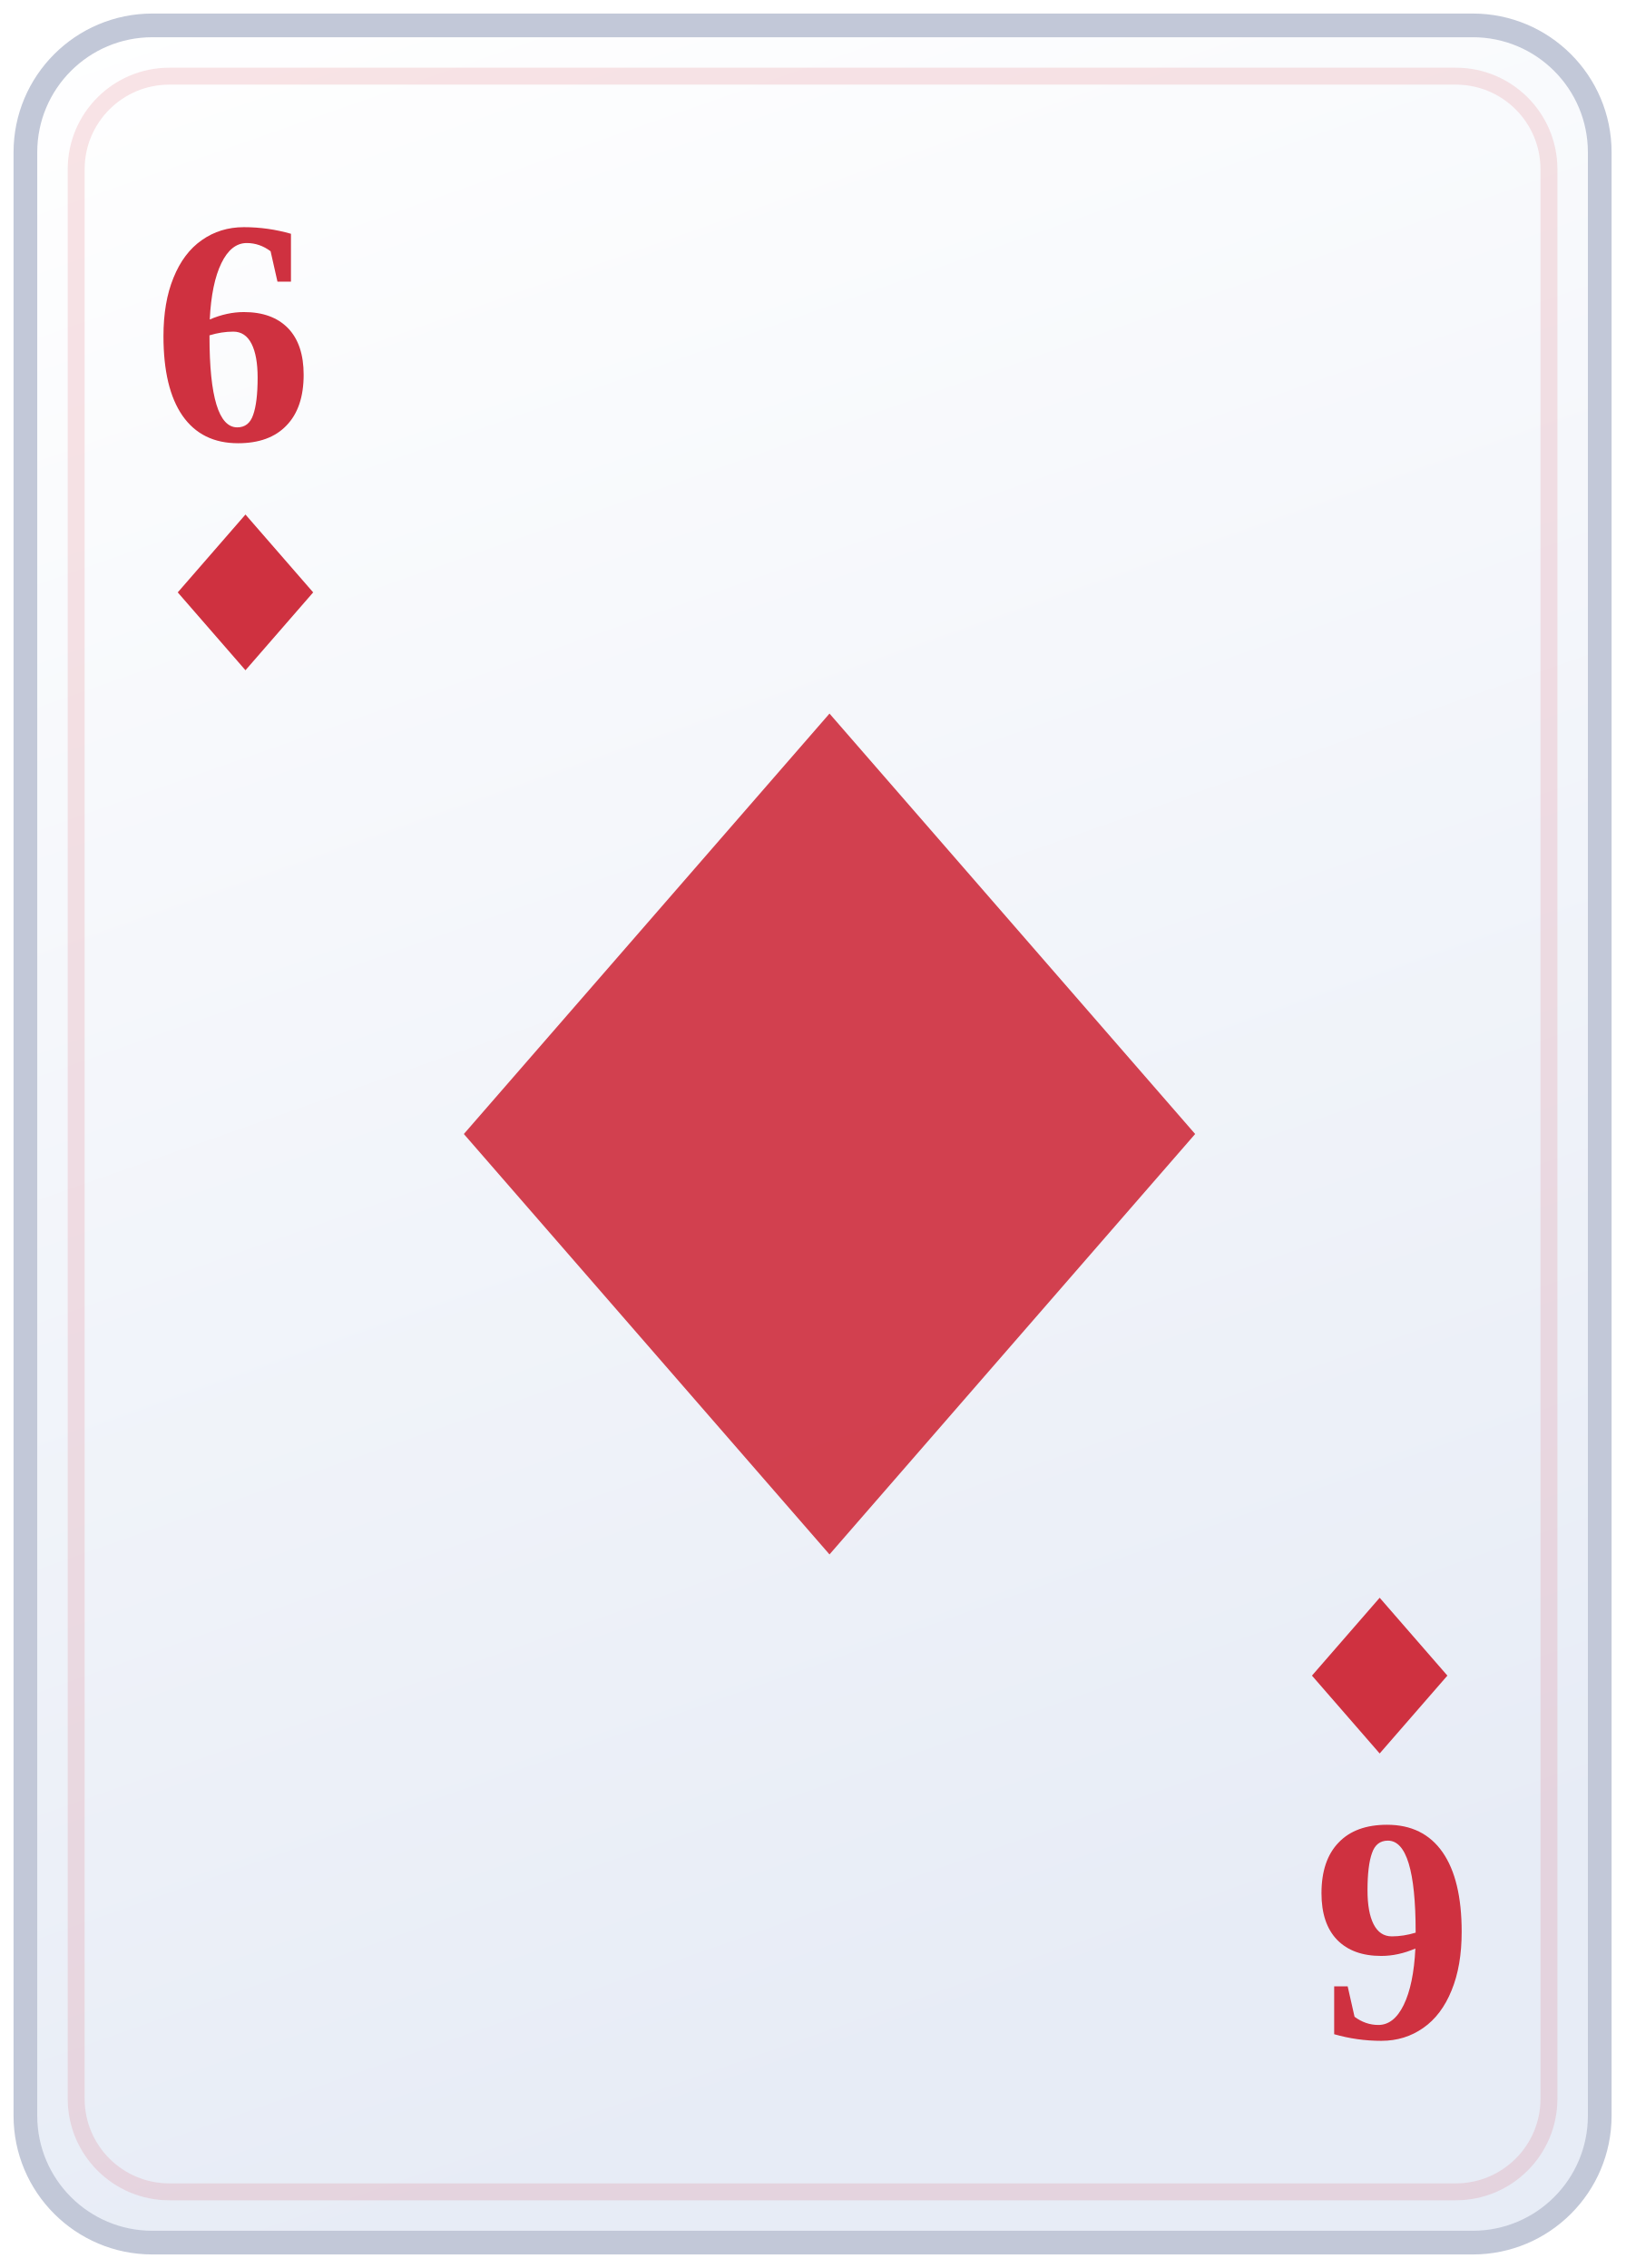
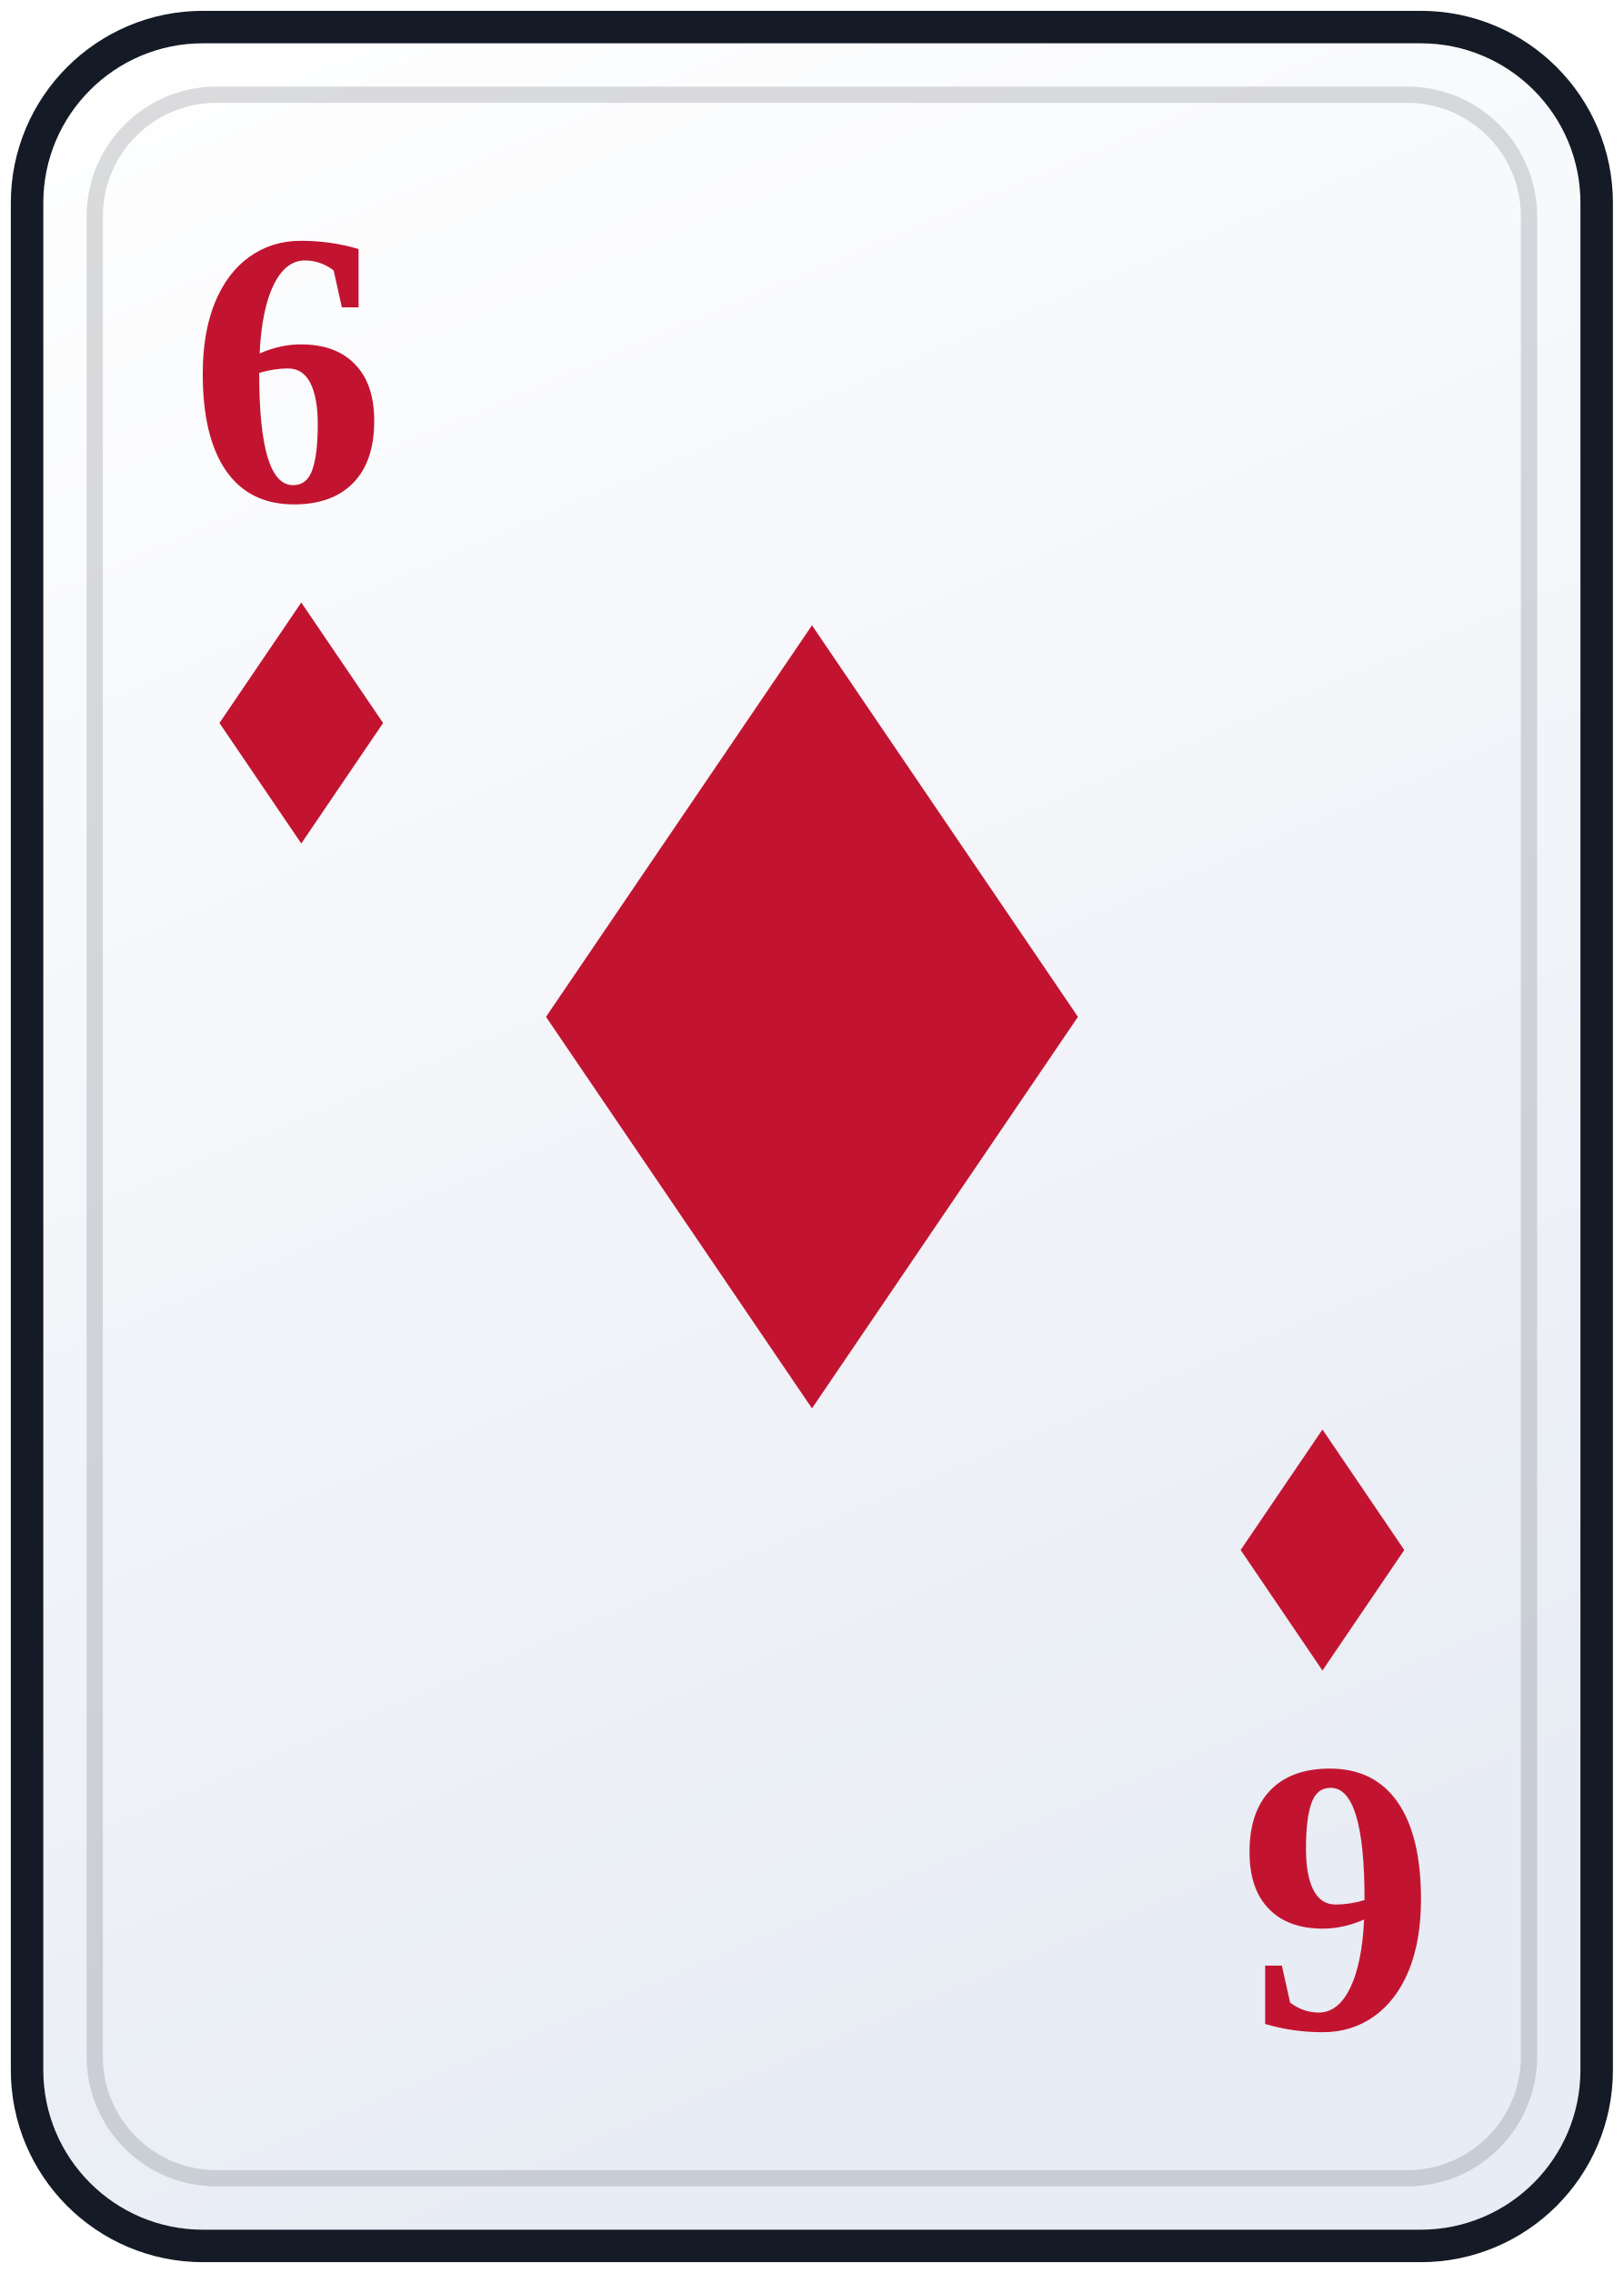
- <svg xmlns="http://www.w3.org/2000/svg" viewBox="0 0 96 134" width="96" height="134">
+ <svg xmlns="http://www.w3.org/2000/svg" viewBox="0 0 120 168" width="120" height="168">
  <defs>
-     <linearGradient id="paper" x1="0" y1="0" x2="0.25" y2="1">
+     <linearGradient id="paper" x1="0" y1="0" x2="0.3" y2="1">
      <stop offset="0" stop-color="#ffffff" />
-       <stop offset="1" stop-color="#e7ecf6" />
+       <stop offset="1" stop-color="#e8ecf4" />
    </linearGradient>
  </defs>
-   <rect x="1.5" y="1.5" width="93" height="131" rx="7.5" fill="url(#paper)" stroke="#c2c8d8" stroke-width="1.4" />
-   <rect x="4.5" y="4.5" width="87" height="125" rx="5.5" fill="none" stroke="#cf3140" stroke-opacity="0.13" />
-   <text x="9" y="26" font-family="Georgia,'Times New Roman',serif" font-weight="700" font-size="19" fill="#cf3140">6</text>
-   <path d="M50 4l40 46-40 46L10 50Z" transform="translate(9.5,30) scale(0.1)" fill="#cf3140" />
-   <path d="M50 4l40 46-40 46L10 50Z" transform="translate(22,40) scale(0.54)" fill="#cf3140" opacity="0.92" />
-   <g transform="rotate(180 48 67)">
-     <text x="9" y="26" font-family="Georgia,'Times New Roman',serif" font-weight="700" font-size="19" fill="#cf3140">6</text>
-     <path d="M50 4l40 46-40 46L10 50Z" transform="translate(9.5,30) scale(0.1)" fill="#cf3140" />
+   <rect x="2" y="2" width="116" height="164" rx="13" fill="url(#paper)" stroke="#141a26" stroke-width="2.4" />
+   <rect x="7" y="7" width="106" height="154" rx="9" fill="none" stroke="#141a26" stroke-opacity="0.15" stroke-width="1.2" />
+   <g fill="#c21430">
+     <text x="14" y="37" font-family="Georgia,'Times New Roman',serif" font-size="29" font-weight="700">6</text>
+     <text x="15" y="62" font-family="'Segoe UI Symbol','Apple Symbols','Noto Sans Symbols 2','DejaVu Sans',serif" font-size="24">♦</text>
+   </g>
+   <text x="60" y="103" text-anchor="middle" font-family="'Segoe UI Symbol','Apple Symbols','Noto Sans Symbols 2','DejaVu Sans',serif" font-size="78" fill="#c21430">♦</text>
+   <g transform="rotate(180 60 84)">
+     <g fill="#c21430">
+       <text x="14" y="37" font-family="Georgia,'Times New Roman',serif" font-size="29" font-weight="700">6</text>
+       <text x="15" y="62" font-family="'Segoe UI Symbol','Apple Symbols','Noto Sans Symbols 2','DejaVu Sans',serif" font-size="24">♦</text>
+     </g>
  </g>
</svg>
